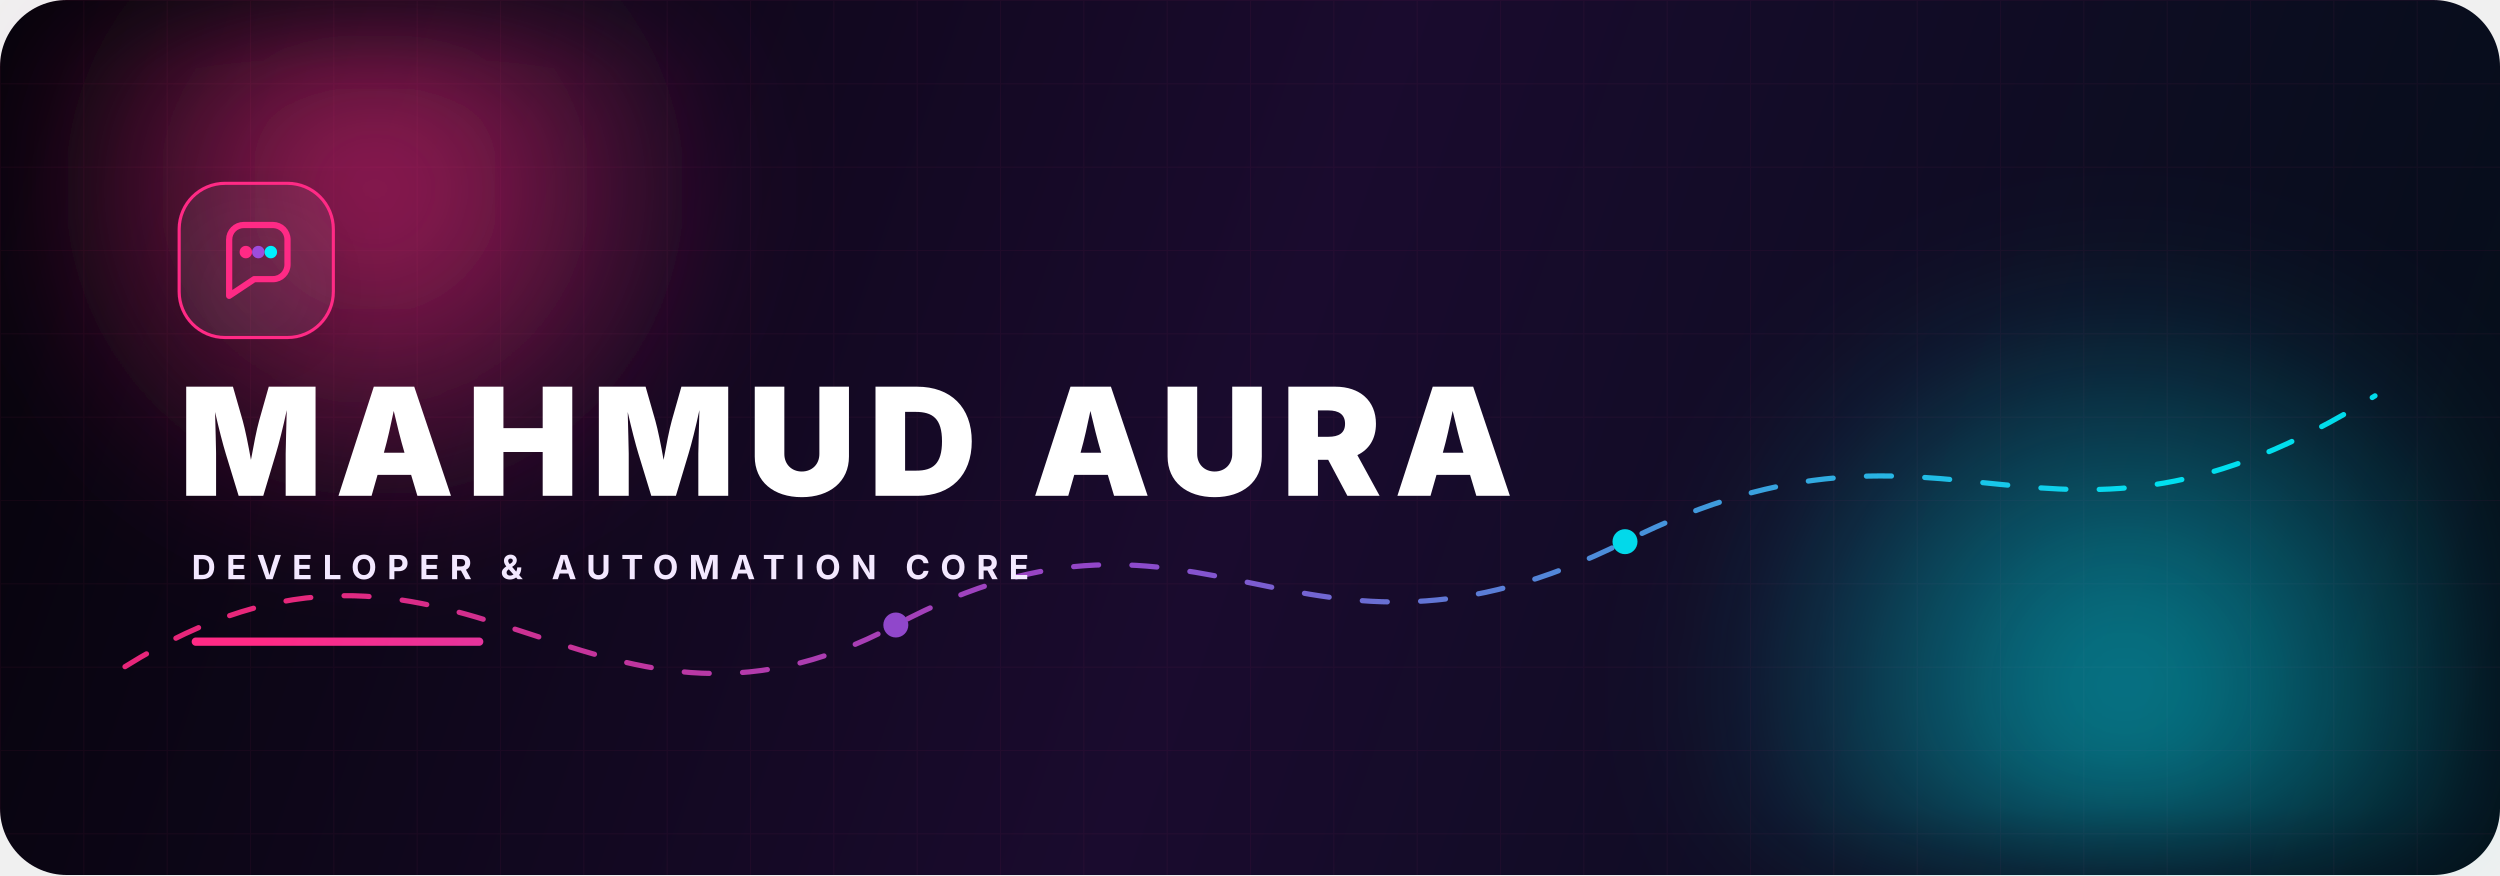
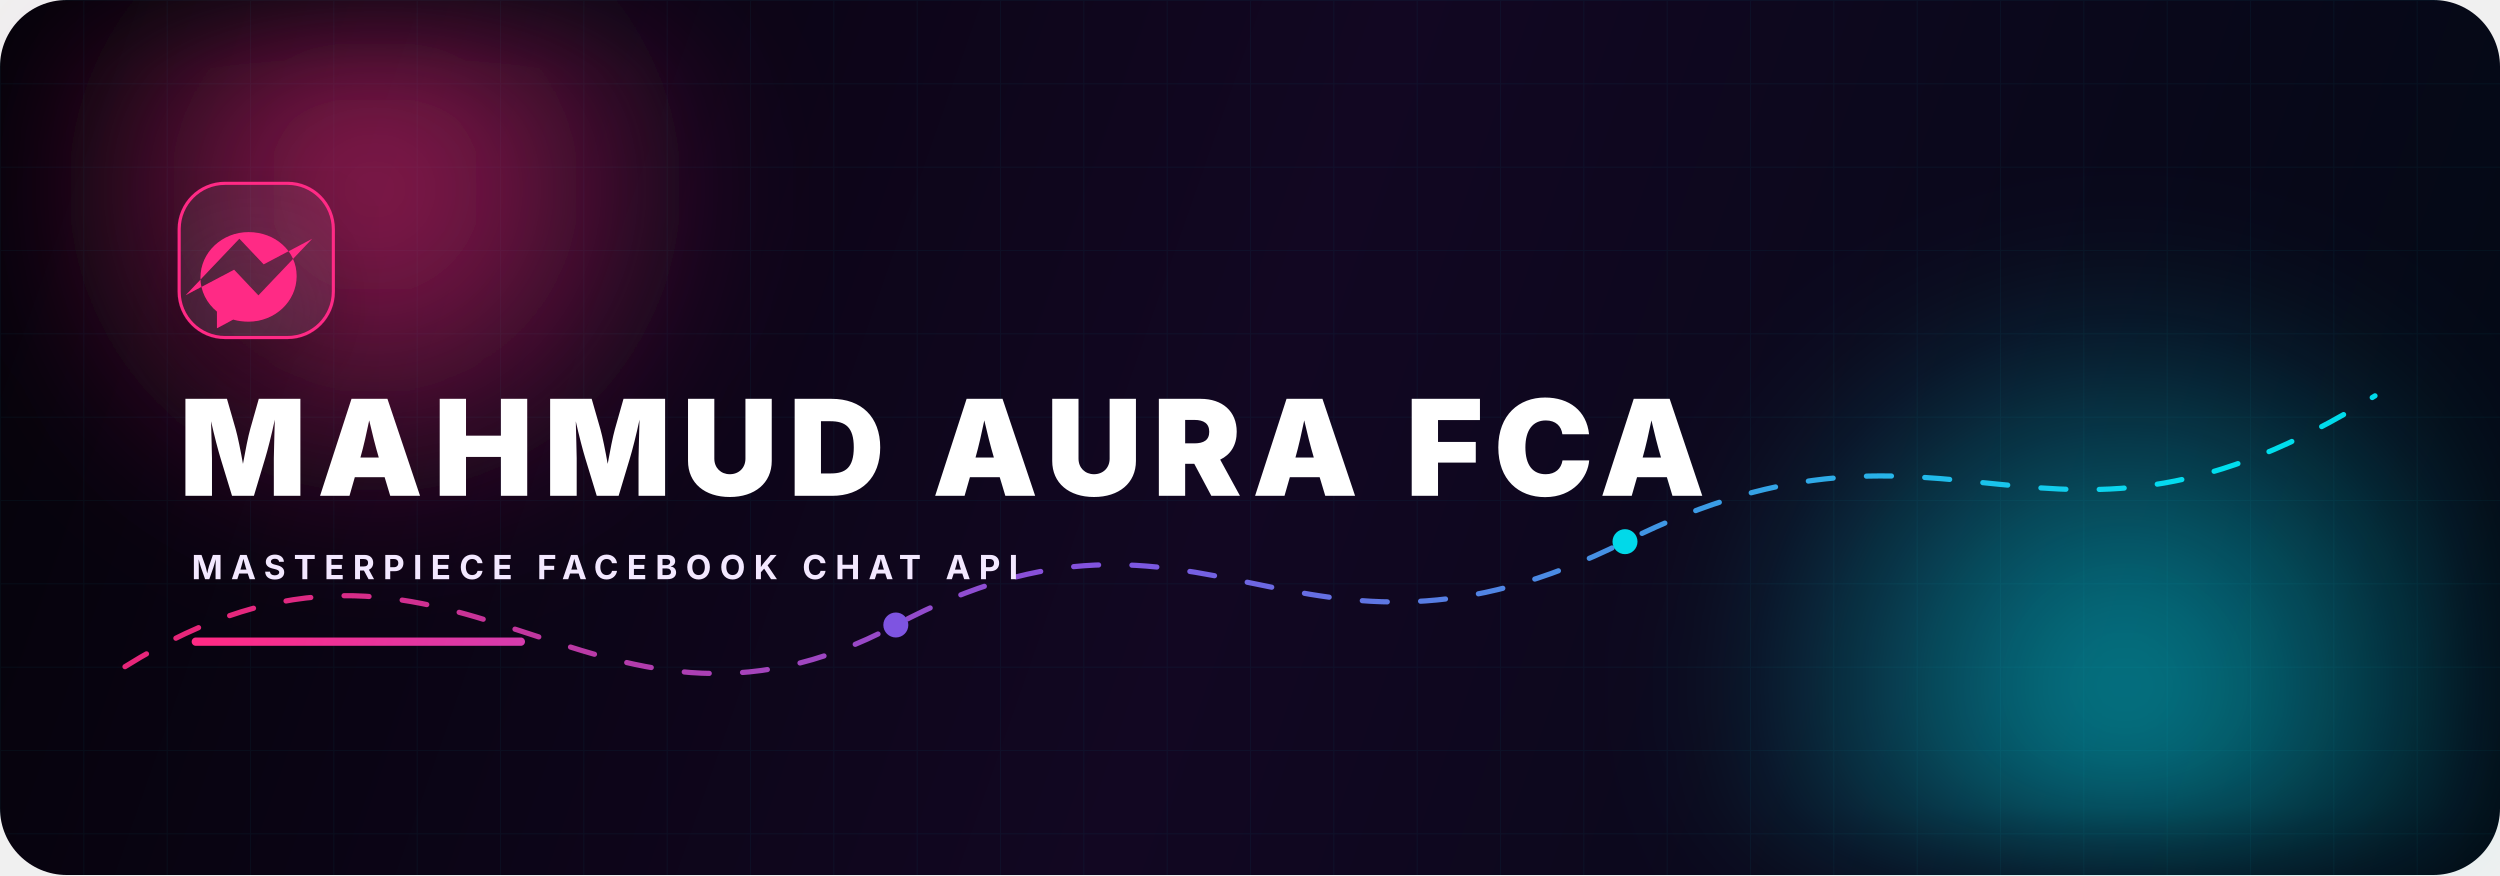
<svg xmlns="http://www.w3.org/2000/svg" width="1200" height="420" viewBox="0 0 1200 420" fill="none" role="img" aria-labelledby="title desc">
  <defs>
    <linearGradient id="background" x1="0" y1="0" x2="1200" y2="420" gradientUnits="userSpaceOnUse">
-       <stop stop-color="#05030A" />
-       <stop offset="0.5" stop-color="#1A0B2E" />
-       <stop offset="1" stop-color="#030E18" />
+       <stop stop-color="#040209" />
+       <stop offset="0.5" stop-color="#120722" />
+       <stop offset="1" stop-color="#020914" />
    </linearGradient>
-     <linearGradient id="accent" x1="200" y1="80" x2="1000" y2="340" gradientUnits="userSpaceOnUse">
+     <linearGradient id="accent" x1="180" y1="70" x2="1020" y2="350" gradientUnits="userSpaceOnUse">
      <stop stop-color="#FF2A85" />
-       <stop offset="0.45" stop-color="#9D4EDD" />
+       <stop offset="0.45" stop-color="#8B5CF6" />
      <stop offset="1" stop-color="#00F0FF" />
    </linearGradient>
    <radialGradient id="glow-magenta">
-       <stop stop-color="#FF2A85" stop-opacity="0.65" />
+       <stop stop-color="#FF2A85" stop-opacity="0.6" />
      <stop offset="1" stop-color="#FF2A85" stop-opacity="0" />
    </radialGradient>
    <radialGradient id="glow-cyan">
      <stop stop-color="#00F0FF" stop-opacity="0.55" />
      <stop offset="1" stop-color="#00F0FF" stop-opacity="0" />
    </radialGradient>
    <filter id="blur" x="-100%" y="-100%" width="300%" height="300%">
      <feGaussianBlur stdDeviation="35" />
    </filter>
    <filter id="shadow" x="-30%" y="-30%" width="160%" height="180%">
      <feDropShadow dx="0" dy="16" stdDeviation="22" flood-color="#000000" flood-opacity="0.5" />
    </filter>
    <pattern id="grid" width="40" height="40" patternUnits="userSpaceOnUse">
-       <path d="M40 0H0V40" stroke="#FF2A85" stroke-opacity="0.05" />
+       <path d="M40 0H0V40" stroke="#00F0FF" stroke-opacity="0.04" />
    </pattern>
  </defs>
  <rect width="1200" height="420" rx="32" fill="url(#background)" />
  <rect width="1200" height="420" rx="32" fill="url(#grid)" />
  <circle cx="180" cy="90" r="170" fill="url(#glow-magenta)" filter="url(#blur)">
-     <animate attributeName="cx" values="180;260;180" dur="8s" repeatCount="indefinite" />
-     <animate attributeName="cy" values="90;140;90" dur="8s" repeatCount="indefinite" />
+     <animate attributeName="cx" values="180;250;180" dur="8s" repeatCount="indefinite" />
+     <animate attributeName="cy" values="90;130;90" dur="8s" repeatCount="indefinite" />
  </circle>
  <circle cx="1020" cy="330" r="200" fill="url(#glow-cyan)" filter="url(#blur)">
-     <animate attributeName="cx" values="1020;920;1020" dur="10s" repeatCount="indefinite" />
-     <animate attributeName="cy" values="330;270;330" dur="10s" repeatCount="indefinite" />
+     <animate attributeName="cx" values="1020;930;1020" dur="10s" repeatCount="indefinite" />
+     <animate attributeName="cy" values="330;280;330" dur="10s" repeatCount="indefinite" />
  </circle>
  <g opacity="0.9">
    <path d="M60 320C220 220 280 380 430 300C580 220 620 340 780 260C940 180 980 290 1140 190" stroke="url(#accent)" stroke-width="2.5" stroke-linecap="round" stroke-dasharray="12 16">
      <animate attributeName="stroke-dashoffset" from="0" to="-240" dur="6s" repeatCount="indefinite" />
    </path>
-     <circle cx="430" cy="300" r="6" fill="#9D4EDD">
+     <circle cx="430" cy="300" r="6" fill="#8B5CF6">
      <animate attributeName="r" values="4;10;4" dur="2s" repeatCount="indefinite" />
      <animate attributeName="opacity" values="1;0.2;1" dur="2s" repeatCount="indefinite" />
    </circle>
    <circle cx="780" cy="260" r="6" fill="#00F0FF">
      <animate attributeName="r" values="4;10;4" dur="2.2s" begin="0.5s" repeatCount="indefinite" />
      <animate attributeName="opacity" values="1;0.2;1" dur="2.2s" begin="0.5s" repeatCount="indefinite" />
    </circle>
  </g>
  <g filter="url(#shadow)">
    <rect x="86" y="88" width="74" height="74" rx="22" fill="#FFFFFF" fill-opacity="0.05" stroke="url(#accent)" stroke-width="1.5" />
-     <path d="M110 135V115C110 111.134 113.134 108 117 108H131C134.866 108 138 111.134 138 115V127C138 130.866 134.866 134 131 134H122L110 142V135Z" stroke="url(#accent)" stroke-width="3" stroke-linejoin="round" />
-     <circle cx="118" cy="121" r="3" fill="#FF2A85" />
-     <circle cx="124" cy="121" r="3" fill="#9D4EDD" />
-     <circle cx="130" cy="121" r="3" fill="#00F0FF" />
+     <path d="M123 104C111.4 104 102 112.9 102 123.9C102 129.8 104.8 135.1 109.2 138.7V146L116.3 142.2C118.4 142.8 120.6 143.1 123 143.1C134.6 143.1 144 134.2 144 123.2C144 112.2 134.6 104 123 104ZM127.3 131.6L116.7 120.4L95.5 131.6L119 106.9L129.6 118.1L150.8 106.9L127.3 131.6Z" fill="url(#accent)" transform="translate(-16 -3) scale(1.1)" />
  </g>
-   <text x="86" y="238" fill="white" font-family="Inter,Segoe UI,Arial,sans-serif" font-size="72" font-weight="900" letter-spacing="6">MAHMUD AURA</text>
-   <text x="92" y="278" fill="#F3E8FF" font-family="Inter,Segoe UI,Arial,sans-serif" font-size="16" font-weight="700" letter-spacing="5">DEVELOPER &amp; AUTOMATION CORE</text>
-   <rect x="92" y="306" width="140" height="4" rx="2" fill="url(#accent)">
-     <animate attributeName="width" values="80;220;80" dur="3s" repeatCount="indefinite" />
+   <text x="86" y="238" fill="white" font-family="Inter,Segoe UI,Arial,sans-serif" font-size="64" font-weight="900" letter-spacing="5">MAHMUD AURA FCA</text>
+   <text x="92" y="278" fill="#F3E8FF" font-family="Inter,Segoe UI,Arial,sans-serif" font-size="16" font-weight="700" letter-spacing="4">MASTERPIECE FACEBOOK CHAT API</text>
+   <rect x="92" y="306" width="160" height="4" rx="2" fill="url(#accent)">
+     <animate attributeName="width" values="90;240;90" dur="3s" repeatCount="indefinite" />
  </rect>
</svg>
